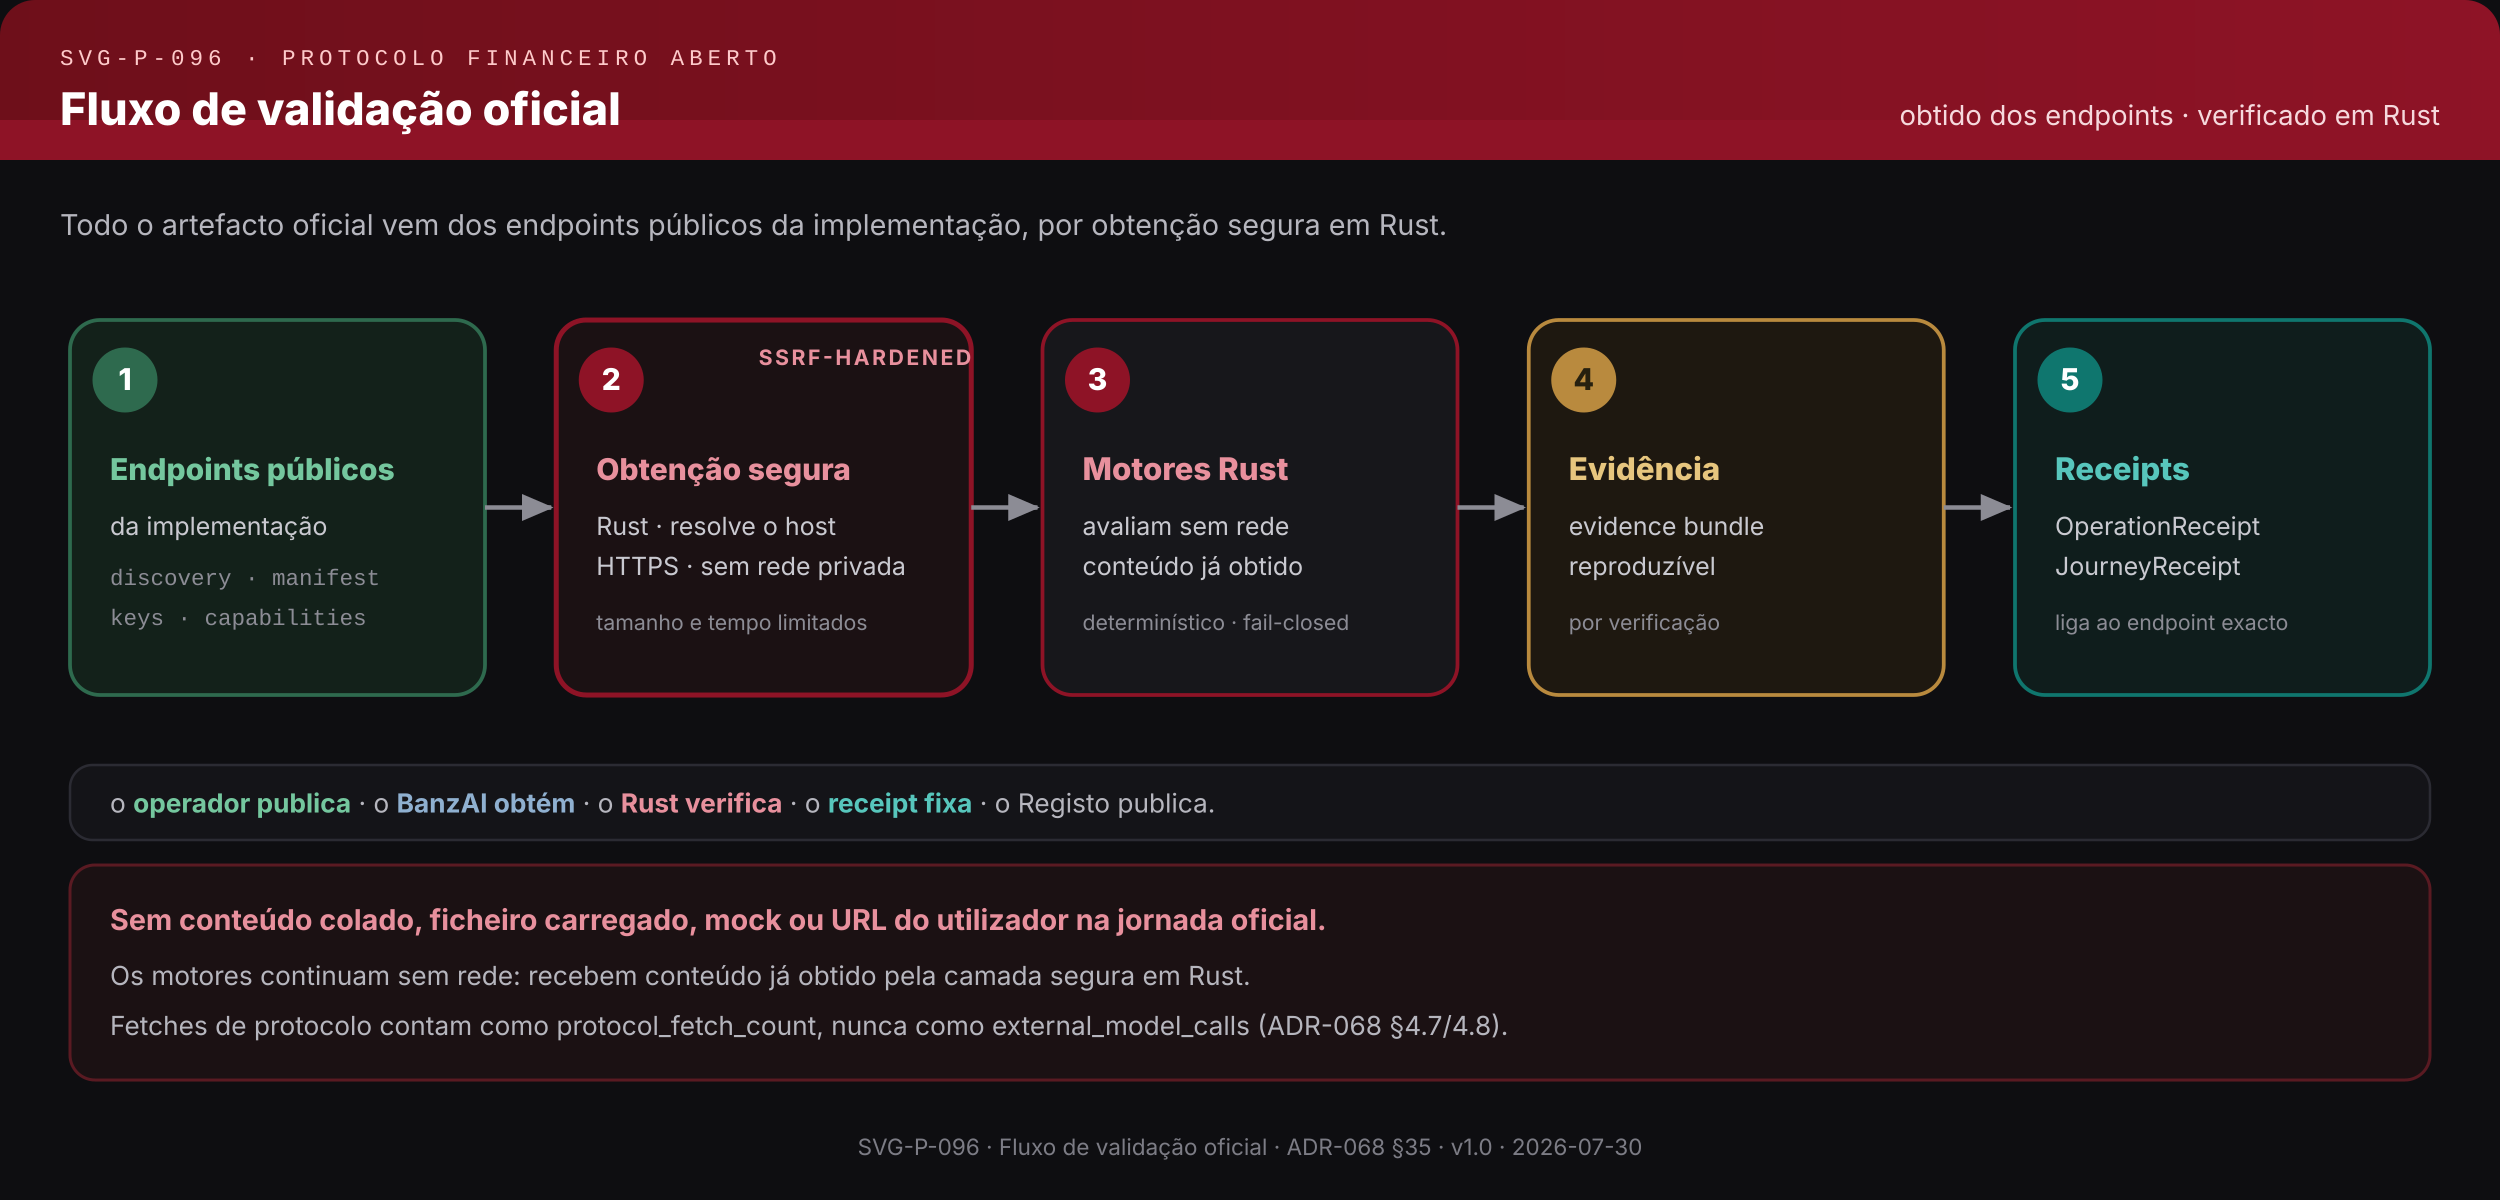
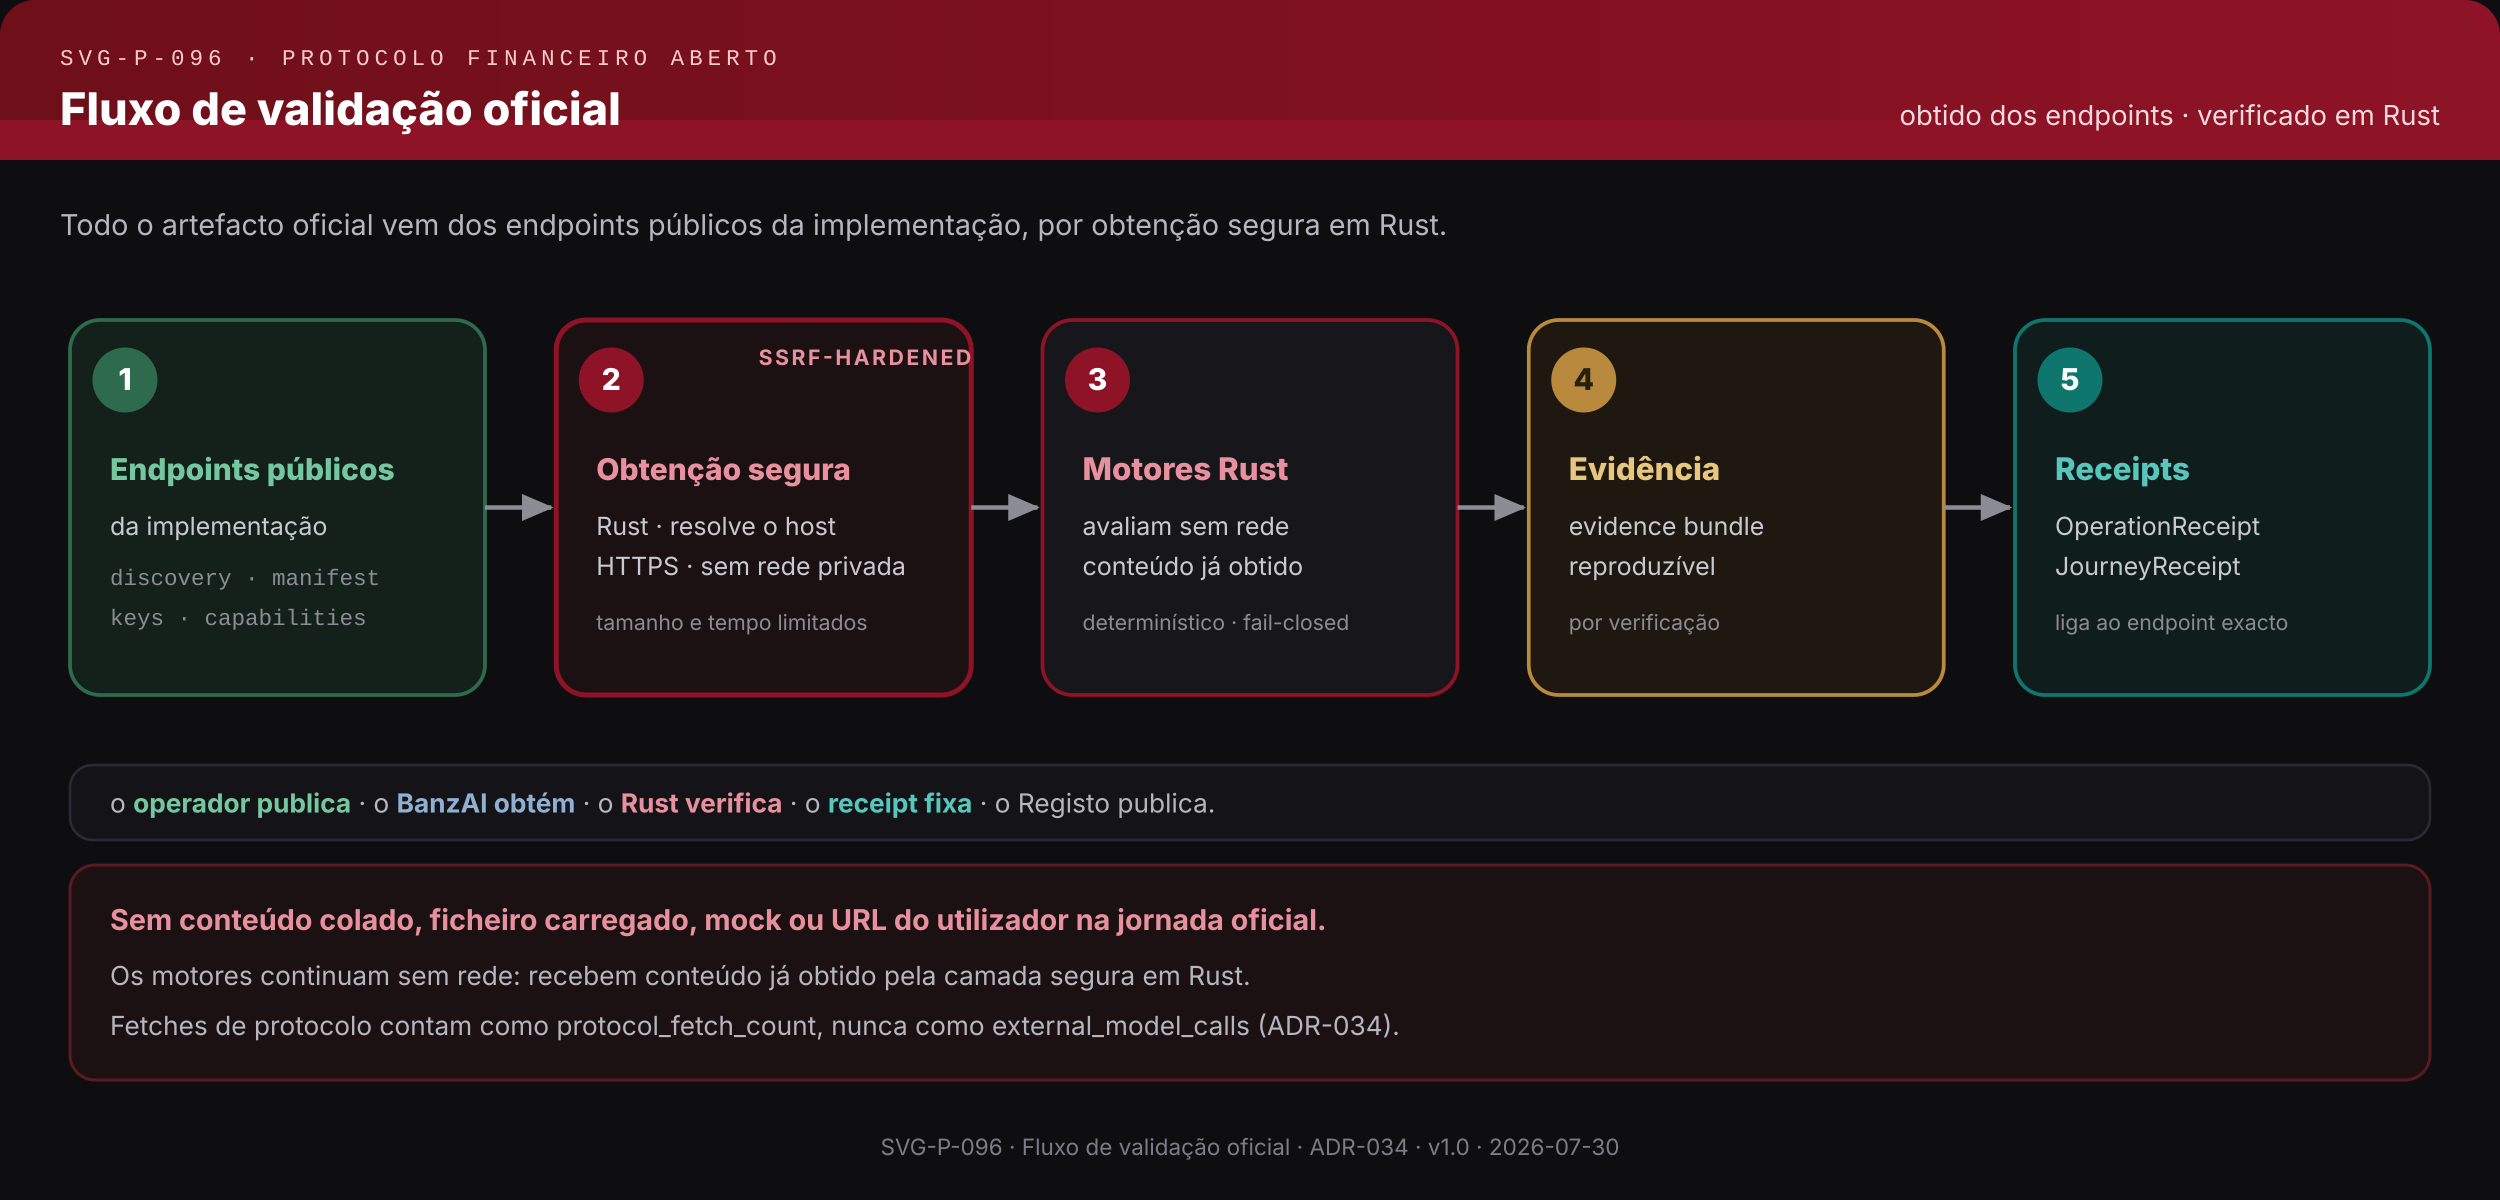
<svg xmlns="http://www.w3.org/2000/svg" viewBox="0 0 1000 480" role="img" aria-labelledby="title-P096 desc-P096" font-family="ui-sans-serif, system-ui, -apple-system, sans-serif">
  <defs>
    <linearGradient id="hg-P096" x1="0" y1="0" x2="1" y2="0">
      <stop offset="0%" stop-color="#6E0F1A" />
      <stop offset="100%" stop-color="#8E1326" />
    </linearGradient>
    <marker id="arr-P096" markerWidth="9" markerHeight="9" refX="6.5" refY="3" orient="auto">
      <path d="M0,0 L0,6 L7,3 z" fill="#8C8C95" />
    </marker>
  </defs>
  <rect width="1000" height="480" fill="#0E0E11" />
  <rect x="0" y="0" width="1000" height="64" fill="url(#hg-P096)" rx="14" />
  <rect x="0" y="48" width="1000" height="16" fill="#8E1326" />
  <text x="24" y="26" font-family="ui-monospace,'Courier New',monospace" font-size="9" fill="#FECACA" letter-spacing="2">SVG-P-096 · PROTOCOLO FINANCEIRO ABERTO</text>
  <text x="24" y="50" font-size="18" font-weight="800" fill="#FFFFFF">Fluxo de validação oficial</text>
  <text x="976" y="50" text-anchor="end" font-size="11" fill="#F6D9DD">obtido dos endpoints · verificado em Rust</text>
  <text x="24" y="94" font-size="11.5" fill="#B6B6BE">Todo o artefacto oficial vem dos endpoints públicos da implementação, por obtenção segura em Rust.</text>
  <g>
    <rect x="28" y="128" width="166" height="150" rx="12" fill="#13211A" stroke="#2E6A4E" stroke-width="1.5" />
    <circle cx="50" cy="152" r="13" fill="#2E6A4E" />
    <text x="50" y="156" text-anchor="middle" font-size="12" font-weight="800" fill="#FFFFFF">1</text>
    <text x="44" y="192" font-size="12" font-weight="800" fill="#74C79E">Endpoints públicos</text>
    <text x="44" y="214" font-size="10" fill="#C9C9D0">da implementação</text>
    <text x="44" y="234" font-size="9" font-family="ui-monospace,'Courier New',monospace" fill="#8C8C95">discovery · manifest</text>
    <text x="44" y="250" font-size="9" font-family="ui-monospace,'Courier New',monospace" fill="#8C8C95">keys · capabilities</text>
  </g>
  <g>
    <rect x="222.5" y="128" width="166" height="150" rx="12" fill="#1B1113" stroke="#8E1326" stroke-width="2" />
    <circle cx="244.5" cy="152" r="13" fill="#8E1326" />
    <text x="244.5" y="156" text-anchor="middle" font-size="12" font-weight="800" fill="#FFFFFF">2</text>
    <text x="388.5" y="146" text-anchor="end" font-size="8.5" font-weight="700" fill="#E8909D" letter-spacing="1">SSRF-HARDENED</text>
    <text x="238.5" y="192" font-size="12" font-weight="800" fill="#E8909D">Obtenção segura</text>
    <text x="238.5" y="214" font-size="10" fill="#C9C9D0">Rust · resolve o host</text>
    <text x="238.5" y="230" font-size="10" fill="#C9C9D0">HTTPS · sem rede privada</text>
    <text x="238.5" y="252" font-size="8.5" fill="#8C8C95">tamanho e tempo limitados</text>
  </g>
  <g>
    <rect x="417" y="128" width="166" height="150" rx="12" fill="#17171B" stroke="#8E1326" stroke-width="1.5" />
    <circle cx="439" cy="152" r="13" fill="#8E1326" />
    <text x="439" y="156" text-anchor="middle" font-size="12" font-weight="800" fill="#FFFFFF">3</text>
    <text x="433" y="192" font-size="12.5" font-weight="800" fill="#E8909D">Motores Rust</text>
    <text x="433" y="214" font-size="10" fill="#C9C9D0">avaliam sem rede</text>
    <text x="433" y="230" font-size="10" fill="#C9C9D0">conteúdo já obtido</text>
    <text x="433" y="252" font-size="8.5" fill="#8C8C95">determinístico · fail-closed</text>
  </g>
  <g>
    <rect x="611.5" y="128" width="166" height="150" rx="12" fill="#1E1810" stroke="#B98A3E" stroke-width="1.5" />
    <circle cx="633.5" cy="152" r="13" fill="#B98A3E" />
    <text x="633.5" y="156" text-anchor="middle" font-size="12" font-weight="800" fill="#26200F">4</text>
    <text x="627.5" y="192" font-size="12.5" font-weight="800" fill="#E7C67E">Evidência</text>
    <text x="627.5" y="214" font-size="10" fill="#C9C9D0">evidence bundle</text>
    <text x="627.5" y="230" font-size="10" fill="#C9C9D0">reproduzível</text>
    <text x="627.5" y="252" font-size="8.5" fill="#8C8C95">por verificação</text>
  </g>
  <g>
    <rect x="806" y="128" width="166" height="150" rx="12" fill="#0F1D1C" stroke="#0F766E" stroke-width="1.5" />
    <circle cx="828" cy="152" r="13" fill="#0F766E" />
    <text x="828" y="156" text-anchor="middle" font-size="12" font-weight="800" fill="#FFFFFF">5</text>
    <text x="822" y="192" font-size="12.5" font-weight="800" fill="#57C6BC">Receipts</text>
    <text x="822" y="214" font-size="10" fill="#C9C9D0">OperationReceipt</text>
    <text x="822" y="230" font-size="10" fill="#C9C9D0">JourneyReceipt</text>
    <text x="822" y="252" font-size="8.5" fill="#8C8C95">liga ao endpoint exacto</text>
  </g>
  <line x1="194" y1="203" x2="220.5" y2="203" stroke="#8C8C95" stroke-width="1.8" marker-end="url(#arr-P096)" />
  <line x1="388.5" y1="203" x2="415" y2="203" stroke="#8C8C95" stroke-width="1.8" marker-end="url(#arr-P096)" />
  <line x1="583" y1="203" x2="609.5" y2="203" stroke="#8C8C95" stroke-width="1.8" marker-end="url(#arr-P096)" />
  <line x1="777.5" y1="203" x2="804" y2="203" stroke="#8C8C95" stroke-width="1.8" marker-end="url(#arr-P096)" />
  <rect x="28" y="306" width="944" height="30" rx="9" fill="#141418" stroke="#2B2B33" stroke-width="1" />
  <text x="44" y="325" font-size="10.5" fill="#B6B6BE">o <tspan font-weight="700" fill="#74C79E">operador publica</tspan> · o <tspan font-weight="700" fill="#8FB0D0">BanzAI obtém</tspan> · o <tspan font-weight="700" fill="#E8909D">Rust verifica</tspan> · o <tspan font-weight="700" fill="#57C6BC">receipt fixa</tspan> · o Registo publica.</text>
  <rect x="28" y="346" width="944" height="86" rx="10" fill="#1B1113" stroke="#5A1A22" stroke-width="1.2" />
  <text x="44" y="372" font-size="11.5" font-weight="700" fill="#E8909D">Sem conteúdo colado, ficheiro carregado, mock ou URL do utilizador na jornada oficial.</text>
  <text x="44" y="394" font-size="10.5" fill="#B6B6BE">Os motores continuam sem rede: recebem conteúdo já obtido pela camada segura em Rust.</text>
-   <text x="44" y="414" font-size="10.5" fill="#B6B6BE">Fetches de protocolo contam como protocol_fetch_count, nunca como external_model_calls (ADR-068 §4.7/4.8).</text>
-   <text x="500" y="462" text-anchor="middle" font-size="9" fill="#7C7C85">SVG-P-096 · Fluxo de validação oficial · ADR-068 §35 · v1.0 · 2026-07-30</text>
+   <text x="44" y="414" font-size="10.5" fill="#B6B6BE">Fetches de protocolo contam como protocol_fetch_count, nunca como external_model_calls (ADR-034).</text>
+   <text x="500" y="462" text-anchor="middle" font-size="9" fill="#7C7C85">SVG-P-096 · Fluxo de validação oficial · ADR-034 · v1.0 · 2026-07-30</text>
</svg>
